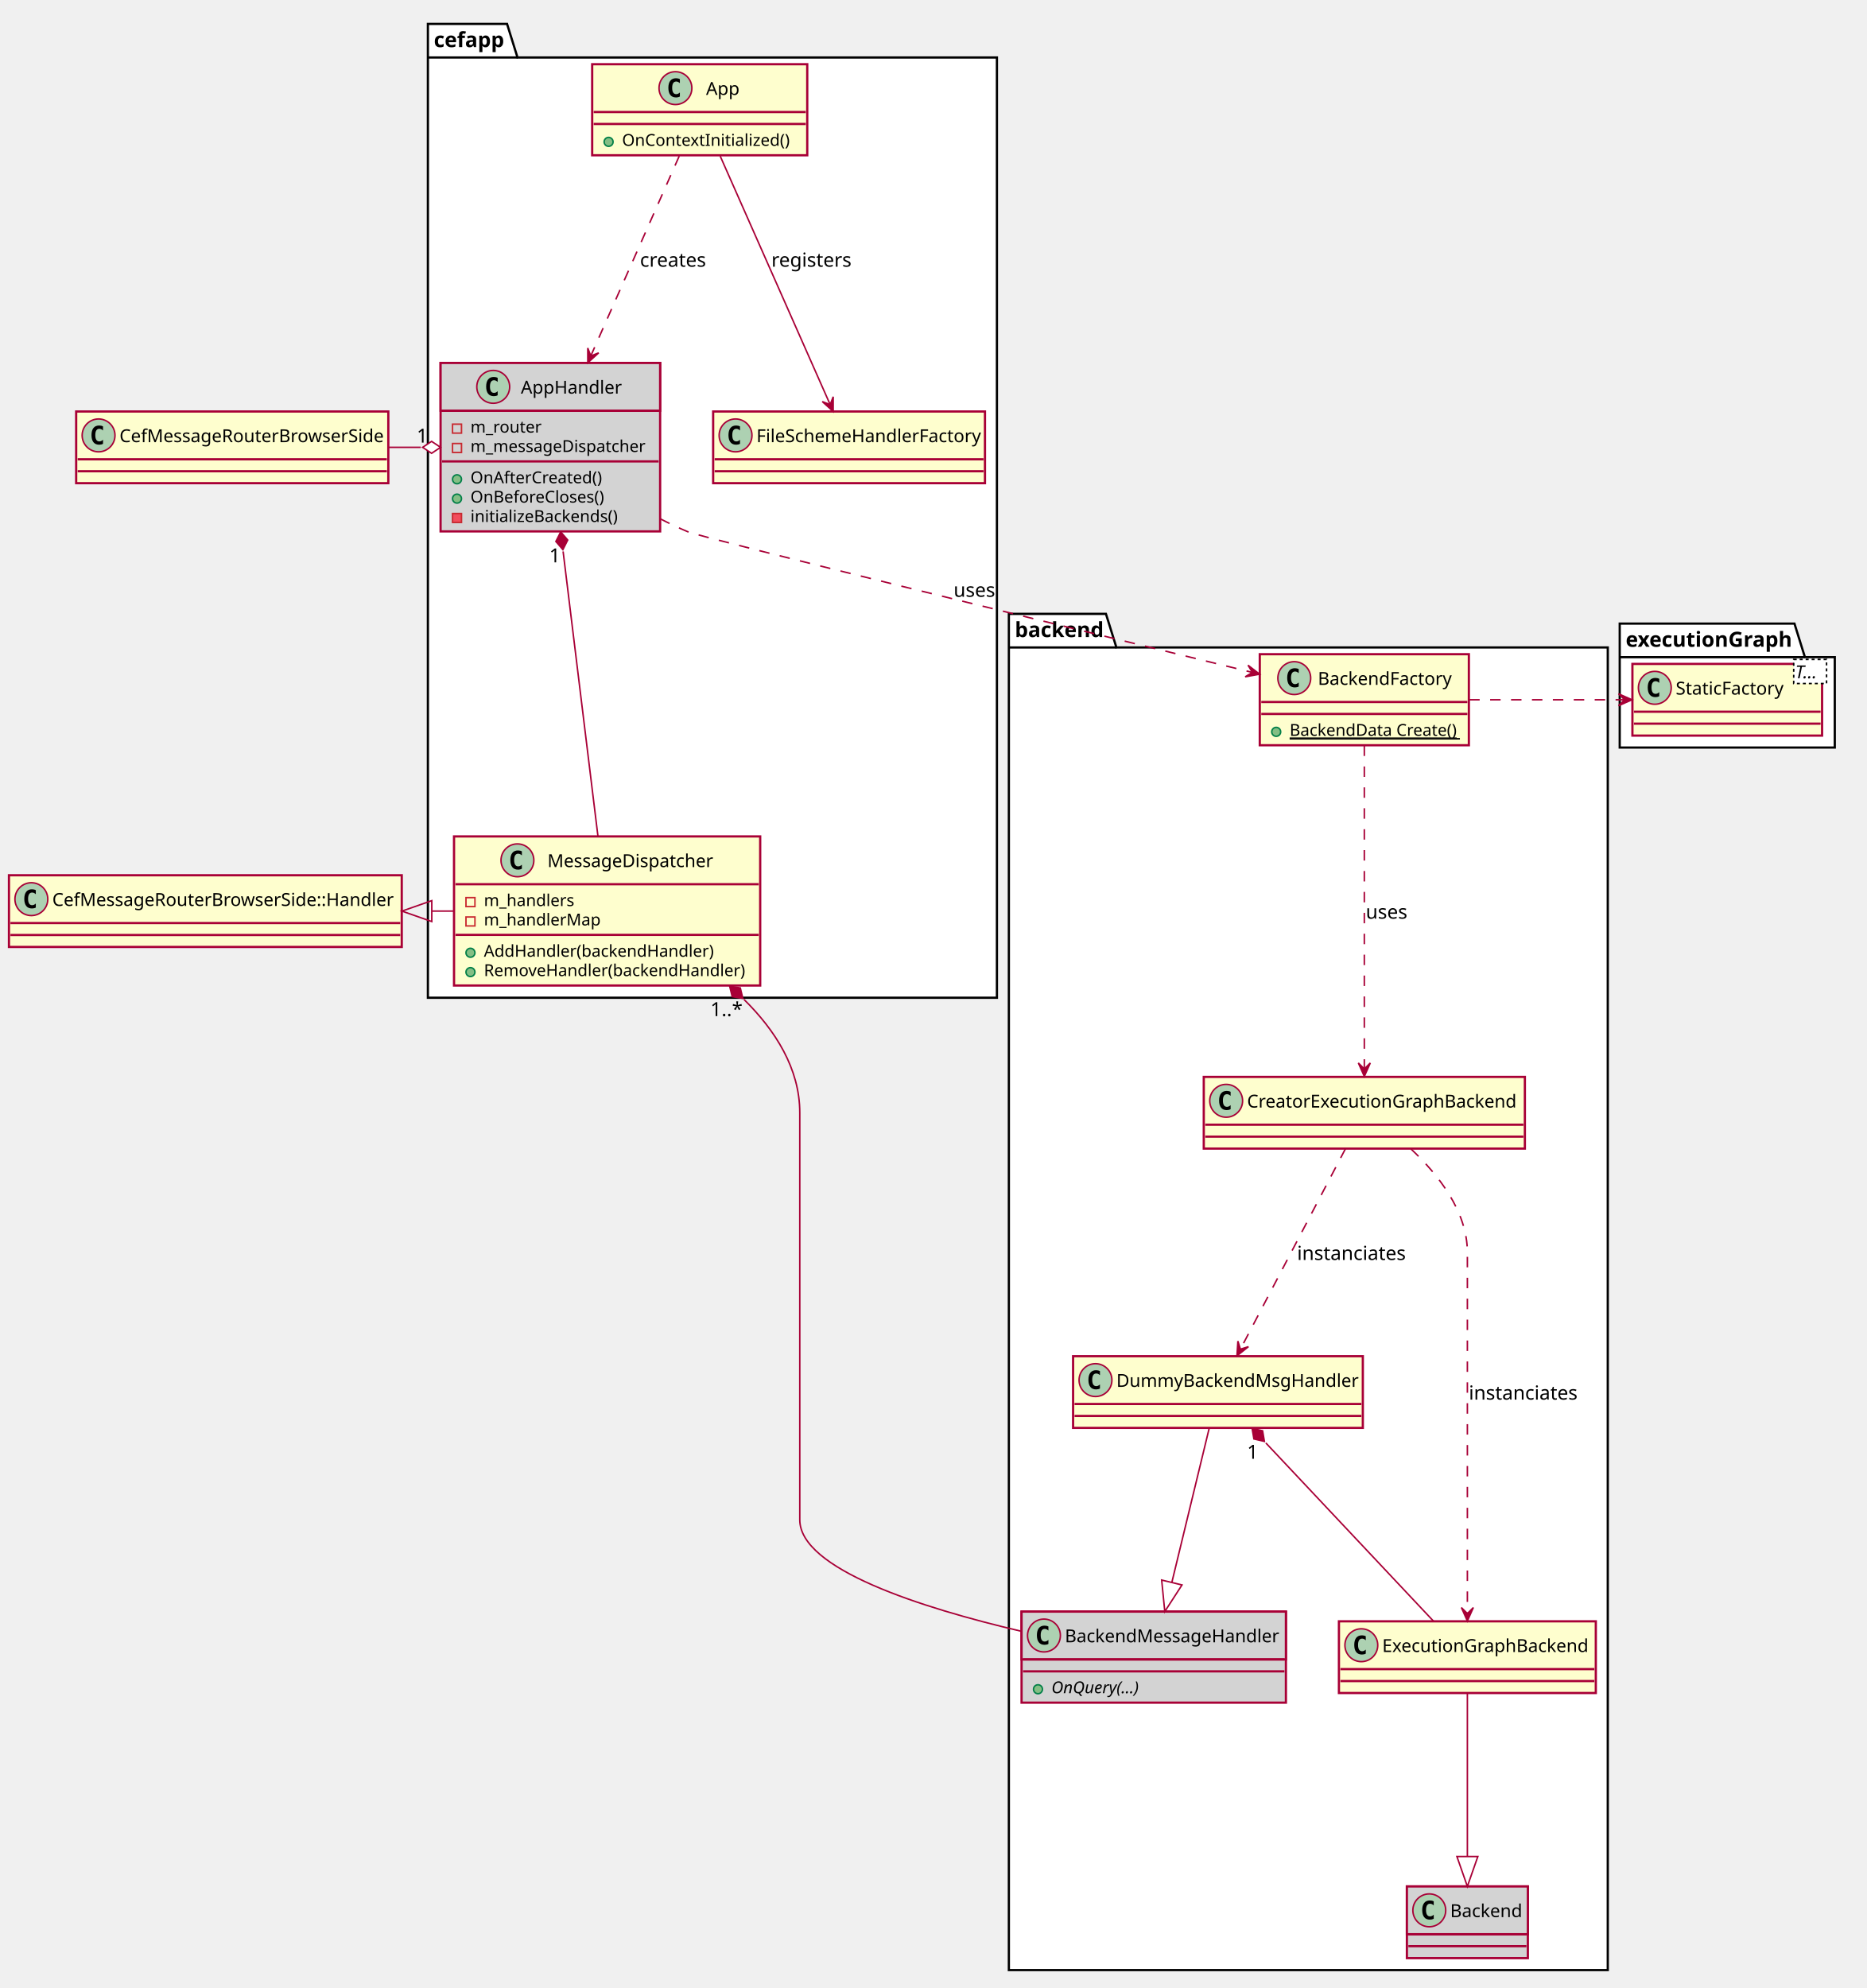
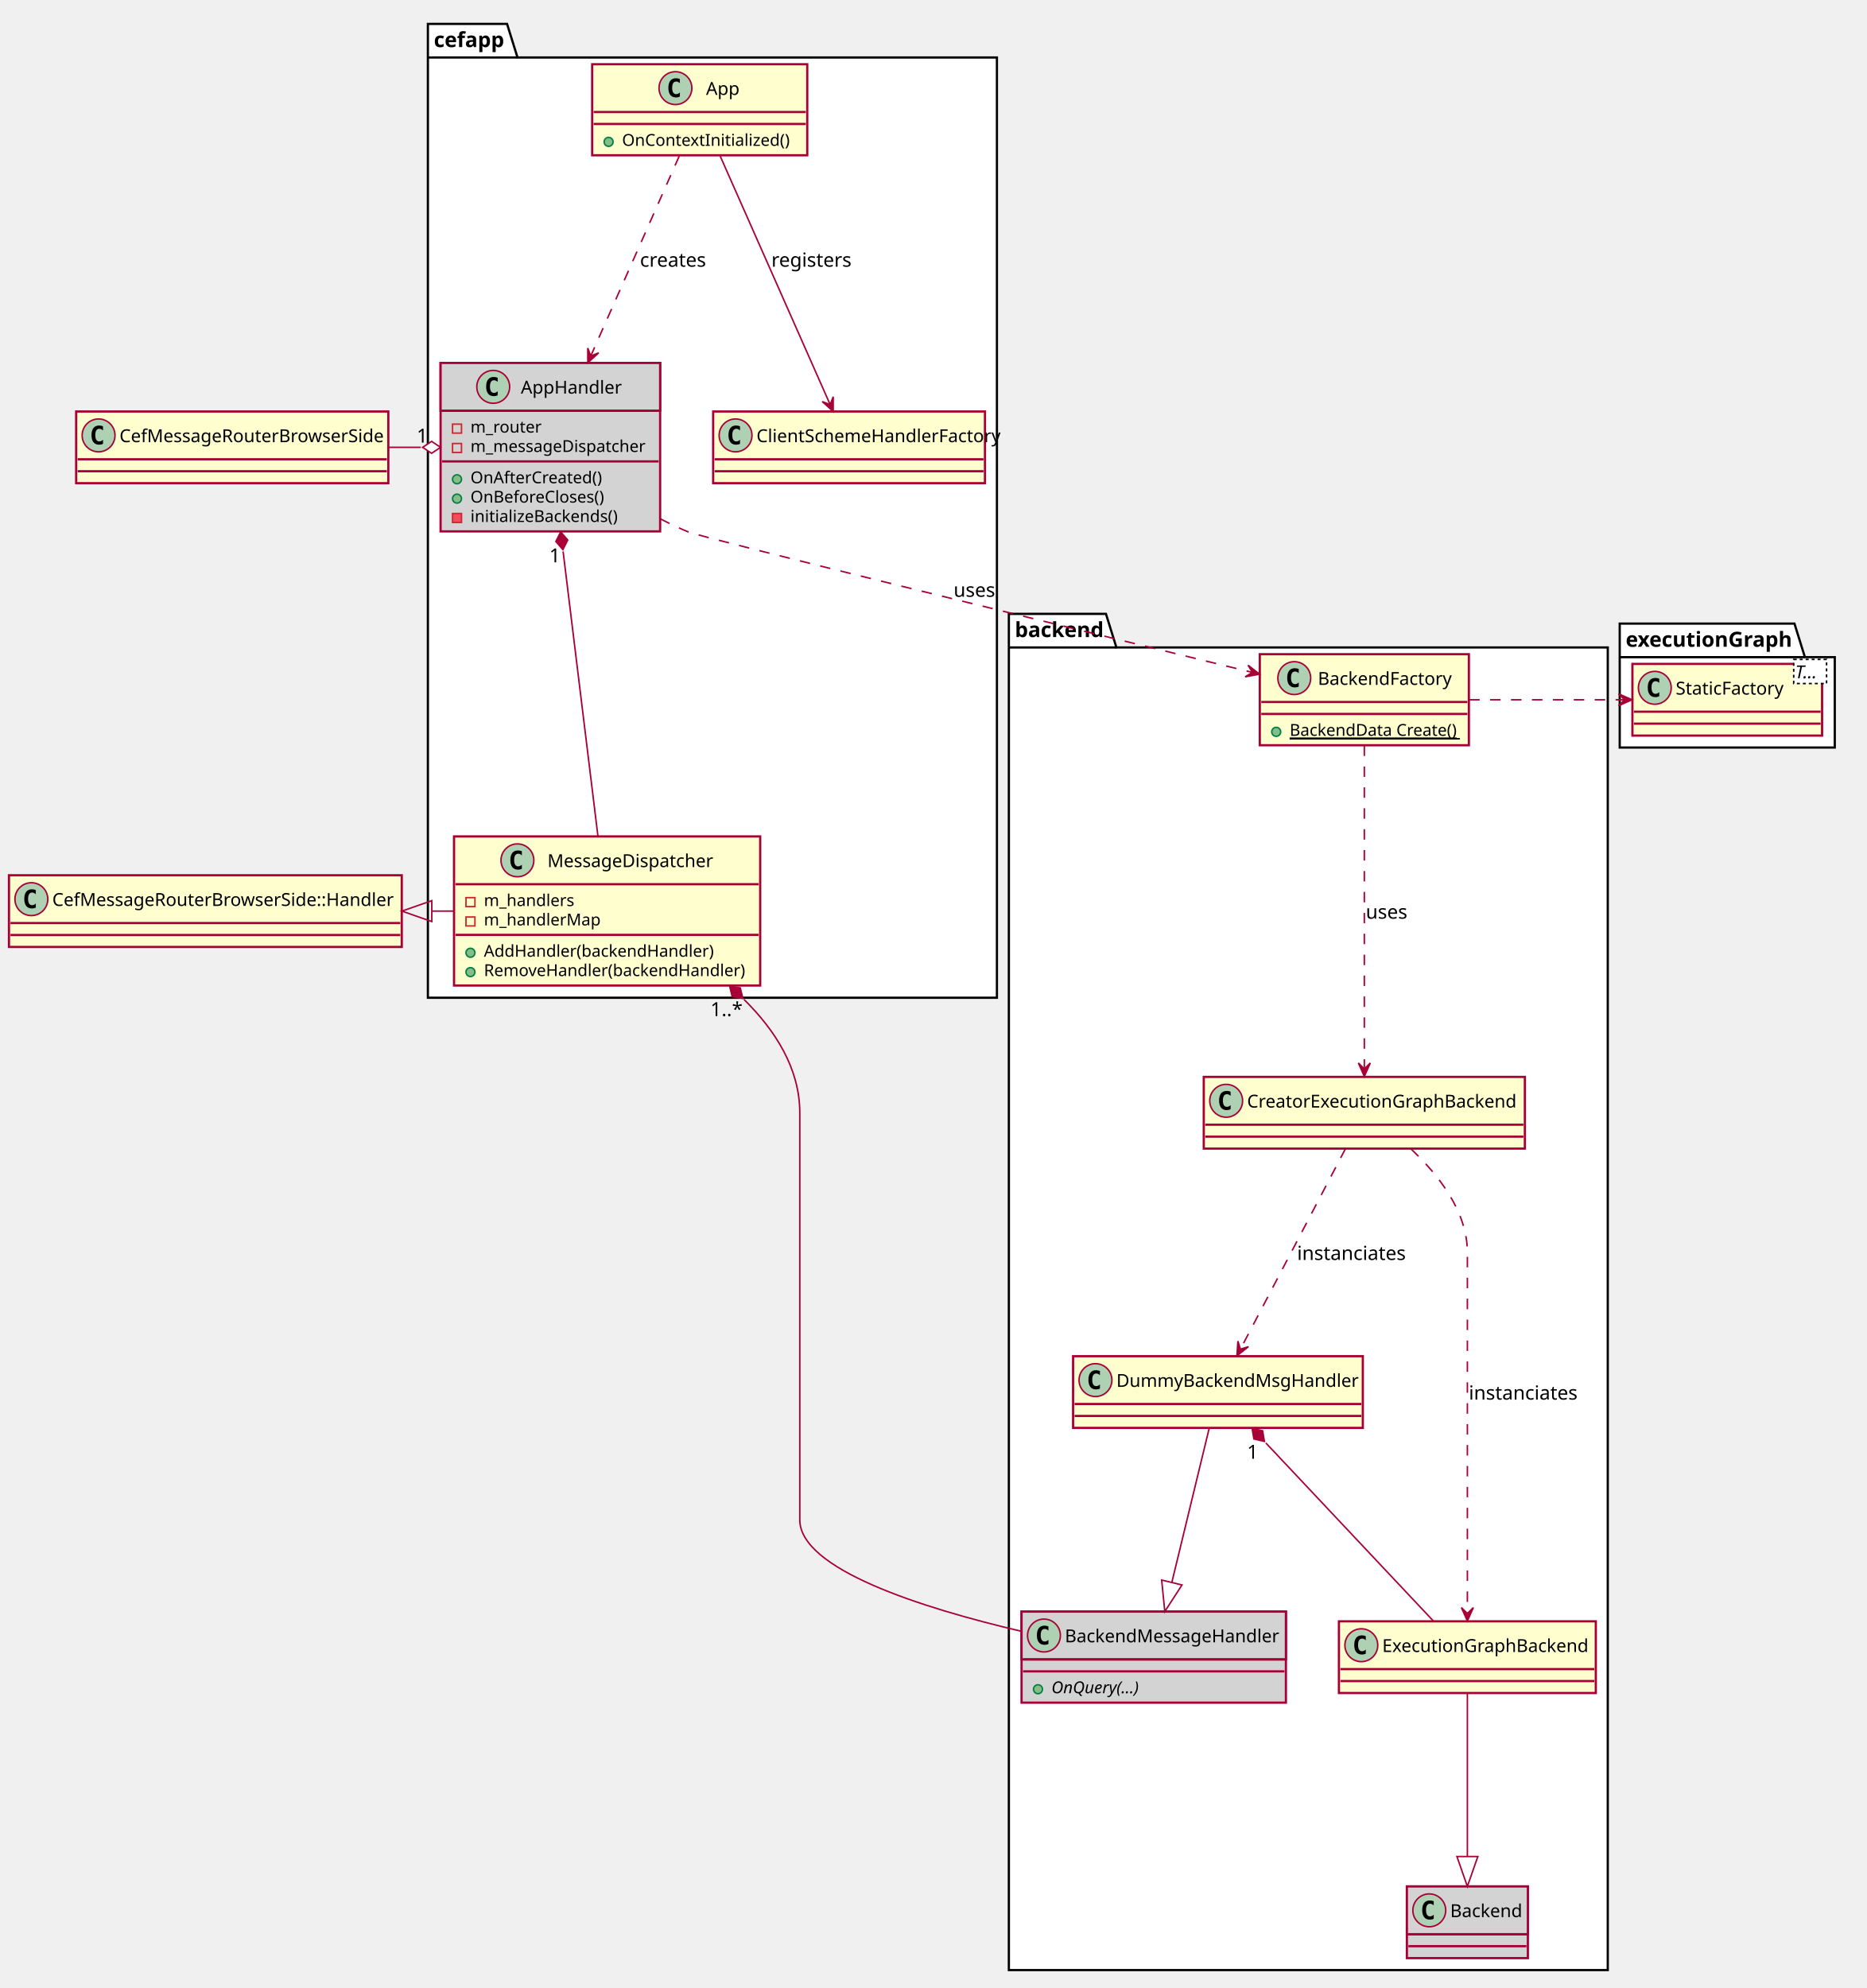
<svg xmlns="http://www.w3.org/2000/svg" contentScriptType="application/ecmascript" contentStyleType="text/css" height="1331px" preserveAspectRatio="none" style="width:1250px;height:1331px;" version="1.1" viewBox="0 0 1250 1331" width="1250px" zoomAndPan="magnify">
  <defs />
  <g>
    <polygon fill="#FFFFFF" points="286.5,16,339.5,16,346.5,38.488,667.5,38.488,667.5,668,286.5,668,286.5,16" style="stroke: #000000; stroke-width: 1.5;" />
    <line style="stroke: #000000; stroke-width: 1.5;" x1="286.5" x2="346.5" y1="38.488" y2="38.488" />
    <text fill="#000000" font-family="sans-serif" font-size="14" font-weight="bold" lengthAdjust="spacingAndGlyphs" textLength="47" x="290.5" y="31.535">cefapp</text>
    <polygon fill="#FFFFFF" points="675.5,411,740.5,411,747.5,433.488,1076.5,433.488,1076.5,1319,675.5,1319,675.5,411" style="stroke: #000000; stroke-width: 1.5;" />
    <line style="stroke: #000000; stroke-width: 1.5;" x1="675.5" x2="747.5" y1="433.488" y2="433.488" />
    <text fill="#000000" font-family="sans-serif" font-size="14" font-weight="bold" lengthAdjust="spacingAndGlyphs" textLength="59" x="679.5" y="426.535">backend</text>
    <polygon fill="#FFFFFF" points="1084.5,417.5,1201.5,417.5,1208.5,439.988,1228.5,439.988,1228.5,500.5,1084.5,500.5,1084.5,417.5" style="stroke: #000000; stroke-width: 1.5;" />
    <line style="stroke: #000000; stroke-width: 1.5;" x1="1084.5" x2="1208.5" y1="439.988" y2="439.988" />
    <text fill="#000000" font-family="sans-serif" font-size="14" font-weight="bold" lengthAdjust="spacingAndGlyphs" textLength="111" x="1088.5" y="433.035">executionGraph</text>
    <rect fill="#FEFECE" height="60.955" id="cefapp::App" style="stroke: #A80036; stroke-width: 1.5;" width="144" x="396.5" y="43" />
    <ellipse cx="452.25" cy="59" fill="#ADD1B2" rx="11" ry="11" style="stroke: #A80036; stroke-width: 1.0;" />
    <path d="M455.223,64.643 Q454.642,64.942 454.003,65.091 Q453.364,65.241 452.658,65.241 Q450.151,65.241 448.832,63.589 Q447.512,61.937 447.512,58.816 Q447.512,55.687 448.832,54.035 Q450.151,52.383 452.658,52.383 Q453.364,52.383 454.011,52.532 Q454.659,52.682 455.223,52.98 L455.223,55.703 Q454.592,55.122 453.999,54.852 Q453.405,54.583 452.774,54.583 Q451.43,54.583 450.745,55.649 Q450.06,56.716 450.06,58.816 Q450.06,60.908 450.745,61.974 Q451.43,63.041 452.774,63.041 Q453.405,63.041 453.999,62.771 Q454.592,62.502 455.223,61.92 Z " />
    <text fill="#000000" font-family="sans-serif" font-size="12" lengthAdjust="spacingAndGlyphs" textLength="24" x="472.75" y="63.535">App</text>
    <line style="stroke: #A80036; stroke-width: 1.5;" x1="397.5" x2="539.5" y1="75" y2="75" />
    <line style="stroke: #A80036; stroke-width: 1.5;" x1="397.5" x2="539.5" y1="83" y2="83" />
    <ellipse cx="407.5" cy="94.978" fill="#84BE84" rx="3" ry="3" style="stroke: #038048; stroke-width: 1.0;" />
    <text fill="#000000" font-family="sans-serif" font-size="11" lengthAdjust="spacingAndGlyphs" textLength="118" x="416.5" y="97.635">OnContextInitialized()</text>
    <rect fill="#D3D3D3" height="112.775" id="cefapp::AppHandler" style="stroke: #A80036; stroke-width: 1.5;" width="147" x="295" y="243" />
    <rect fill="#D3D3D3" height="32" style="stroke: #A80036; stroke-width: 1.5;" width="147" x="295" y="243" />
    <ellipse cx="330.25" cy="259" fill="#ADD1B2" rx="11" ry="11" style="stroke: #A80036; stroke-width: 1.0;" />
    <path d="M333.223,264.643 Q332.642,264.942 332.003,265.091 Q331.364,265.241 330.658,265.241 Q328.151,265.241 326.832,263.589 Q325.512,261.937 325.512,258.816 Q325.512,255.686 326.832,254.035 Q328.151,252.383 330.658,252.383 Q331.364,252.383 332.011,252.532 Q332.659,252.682 333.223,252.981 L333.223,255.703 Q332.592,255.122 331.999,254.852 Q331.405,254.583 330.774,254.583 Q329.43,254.583 328.745,255.649 Q328.06,256.716 328.06,258.816 Q328.06,260.908 328.745,261.974 Q329.43,263.041 330.774,263.041 Q331.405,263.041 331.999,262.771 Q332.592,262.502 333.223,261.92 Z " />
    <text fill="#000000" font-family="sans-serif" font-size="12" lengthAdjust="spacingAndGlyphs" textLength="70" x="348.75" y="263.535">AppHandler</text>
    <line style="stroke: #A80036; stroke-width: 1.5;" x1="296" x2="441" y1="275" y2="275" />
    <rect fill="none" height="6" style="stroke: #C82930; stroke-width: 1.0;" width="6" x="303" y="283.978" />
    <text fill="#000000" font-family="sans-serif" font-size="11" lengthAdjust="spacingAndGlyphs" textLength="50" x="315" y="289.635">m_router</text>
    <rect fill="none" height="6" style="stroke: #C82930; stroke-width: 1.0;" width="6" x="303" y="296.933" />
    <text fill="#000000" font-family="sans-serif" font-size="11" lengthAdjust="spacingAndGlyphs" textLength="121" x="315" y="302.59">m_messageDispatcher</text>
    <line style="stroke: #A80036; stroke-width: 1.5;" x1="296" x2="441" y1="308.91" y2="308.91" />
    <ellipse cx="306" cy="320.888" fill="#84BE84" rx="3" ry="3" style="stroke: #038048; stroke-width: 1.0;" />
    <text fill="#000000" font-family="sans-serif" font-size="11" lengthAdjust="spacingAndGlyphs" textLength="93" x="315" y="323.545">OnAfterCreated()</text>
    <ellipse cx="306" cy="333.843" fill="#84BE84" rx="3" ry="3" style="stroke: #038048; stroke-width: 1.0;" />
    <text fill="#000000" font-family="sans-serif" font-size="11" lengthAdjust="spacingAndGlyphs" textLength="94" x="315" y="336.5">OnBeforeCloses()</text>
    <rect fill="#F24D5C" height="6" style="stroke: #C82930; stroke-width: 1.0;" width="6" x="303" y="343.798" />
    <text fill="#000000" font-family="sans-serif" font-size="11" lengthAdjust="spacingAndGlyphs" textLength="102" x="315" y="349.455">initializeBackends()</text>
    <rect fill="#FEFECE" height="99.82" id="cefapp::MessageDispatcher" style="stroke: #A80036; stroke-width: 1.5;" width="205" x="304" y="560" />
    <ellipse cx="346.45" cy="576" fill="#ADD1B2" rx="11" ry="11" style="stroke: #A80036; stroke-width: 1.0;" />
    <path d="M349.423,581.643 Q348.842,581.942 348.203,582.091 Q347.564,582.241 346.858,582.241 Q344.351,582.241 343.031,580.589 Q341.712,578.937 341.712,575.816 Q341.712,572.687 343.031,571.035 Q344.351,569.383 346.858,569.383 Q347.564,569.383 348.211,569.532 Q348.859,569.682 349.423,569.981 L349.423,572.703 Q348.792,572.122 348.199,571.852 Q347.605,571.582 346.974,571.582 Q345.63,571.582 344.945,572.649 Q344.26,573.716 344.26,575.816 Q344.26,577.908 344.945,578.974 Q345.63,580.041 346.974,580.041 Q347.605,580.041 348.199,579.771 Q348.792,579.501 349.423,578.92 Z " />
    <text fill="#000000" font-family="sans-serif" font-size="12" lengthAdjust="spacingAndGlyphs" textLength="112" x="366.55" y="580.535">MessageDispatcher</text>
    <line style="stroke: #A80036; stroke-width: 1.5;" x1="305" x2="508" y1="592" y2="592" />
    <rect fill="none" height="6" style="stroke: #C82930; stroke-width: 1.0;" width="6" x="312" y="600.977" />
    <text fill="#000000" font-family="sans-serif" font-size="11" lengthAdjust="spacingAndGlyphs" textLength="63" x="324" y="606.635">m_handlers</text>
    <rect fill="none" height="6" style="stroke: #C82930; stroke-width: 1.0;" width="6" x="312" y="613.933" />
    <text fill="#000000" font-family="sans-serif" font-size="11" lengthAdjust="spacingAndGlyphs" textLength="79" x="324" y="619.59">m_handlerMap</text>
    <line style="stroke: #A80036; stroke-width: 1.5;" x1="305" x2="508" y1="625.91" y2="625.91" />
    <ellipse cx="315" cy="637.888" fill="#84BE84" rx="3" ry="3" style="stroke: #038048; stroke-width: 1.0;" />
    <text fill="#000000" font-family="sans-serif" font-size="11" lengthAdjust="spacingAndGlyphs" textLength="159" x="324" y="640.545">AddHandler(backendHandler)</text>
    <ellipse cx="315" cy="650.843" fill="#84BE84" rx="3" ry="3" style="stroke: #038048; stroke-width: 1.0;" />
    <text fill="#000000" font-family="sans-serif" font-size="11" lengthAdjust="spacingAndGlyphs" textLength="179" x="324" y="653.5">RemoveHandler(backendHandler)</text>
-     <rect fill="#FEFECE" height="48" id="cefapp::FileSchemeHandlerFactory" style="stroke: #A80036; stroke-width: 1.5;" width="182" x="477.5" y="275.5" />
+     <rect fill="#FEFECE" height="48" id="cefapp::ClientSchemeHandlerFactory" style="stroke: #A80036; stroke-width: 1.5;" width="182" x="477.5" y="275.5" />
    <ellipse cx="492.5" cy="291.5" fill="#ADD1B2" rx="11" ry="11" style="stroke: #A80036; stroke-width: 1.0;" />
    <path d="M495.473,297.143 Q494.892,297.442 494.253,297.591 Q493.614,297.741 492.908,297.741 Q490.401,297.741 489.082,296.089 Q487.762,294.437 487.762,291.316 Q487.762,288.187 489.082,286.535 Q490.401,284.883 492.908,284.883 Q493.614,284.883 494.261,285.032 Q494.909,285.182 495.473,285.481 L495.473,288.203 Q494.842,287.622 494.249,287.352 Q493.655,287.082 493.024,287.082 Q491.68,287.082 490.995,288.149 Q490.31,289.216 490.31,291.316 Q490.31,293.408 490.995,294.474 Q491.68,295.541 493.024,295.541 Q493.655,295.541 494.249,295.271 Q494.842,295.002 495.473,294.42 Z " />
-     <text fill="#000000" font-family="sans-serif" font-size="12" lengthAdjust="spacingAndGlyphs" textLength="150" x="506.5" y="296.035">FileSchemeHandlerFactory</text>
+     <text fill="#000000" font-family="sans-serif" font-size="12" lengthAdjust="spacingAndGlyphs" textLength="150" x="506.5" y="296.035">ClientSchemeHandlerFactory</text>
    <line style="stroke: #A80036; stroke-width: 1.5;" x1="478.5" x2="658.5" y1="307.5" y2="307.5" />
    <line style="stroke: #A80036; stroke-width: 1.5;" x1="478.5" x2="658.5" y1="315.5" y2="315.5" />
    <rect fill="#D3D3D3" height="60.955" id="backend::BackendMessageHandler" style="stroke: #A80036; stroke-width: 1.5;" width="177" x="684" y="1079" />
    <rect fill="#D3D3D3" height="32" style="stroke: #A80036; stroke-width: 1.5;" width="177" x="684" y="1079" />
    <ellipse cx="699" cy="1095" fill="#ADD1B2" rx="11" ry="11" style="stroke: #A80036; stroke-width: 1.0;" />
    <path d="M701.973,1100.643 Q701.392,1100.942 700.753,1101.091 Q700.114,1101.241 699.408,1101.241 Q696.901,1101.241 695.582,1099.589 Q694.262,1097.937 694.262,1094.816 Q694.262,1091.687 695.582,1090.035 Q696.901,1088.383 699.408,1088.383 Q700.114,1088.383 700.761,1088.532 Q701.409,1088.682 701.973,1088.98 L701.973,1091.703 Q701.342,1091.122 700.749,1090.852 Q700.155,1090.582 699.524,1090.582 Q698.18,1090.582 697.495,1091.649 Q696.81,1092.716 696.81,1094.816 Q696.81,1096.908 697.495,1097.974 Q698.18,1099.041 699.524,1099.041 Q700.155,1099.041 700.749,1098.771 Q701.342,1098.502 701.973,1097.92 Z " />
    <text fill="#000000" font-family="sans-serif" font-size="12" lengthAdjust="spacingAndGlyphs" textLength="145" x="713" y="1099.535">BackendMessageHandler</text>
    <line style="stroke: #A80036; stroke-width: 1.5;" x1="685" x2="860" y1="1111" y2="1111" />
    <line style="stroke: #A80036; stroke-width: 1.5;" x1="685" x2="860" y1="1119" y2="1119" />
    <ellipse cx="695" cy="1130.977" fill="#84BE84" rx="3" ry="3" style="stroke: #038048; stroke-width: 1.0;" />
    <text fill="#000000" font-family="sans-serif" font-size="11" font-style="italic" lengthAdjust="spacingAndGlyphs" textLength="66" x="704" y="1133.635">OnQuery(...)</text>
    <rect fill="#D3D3D3" height="48" id="backend::Backend" style="stroke: #A80036; stroke-width: 1.5;" width="81" x="942" y="1263" />
    <rect fill="#D3D3D3" height="32" style="stroke: #A80036; stroke-width: 1.5;" width="81" x="942" y="1263" />
    <ellipse cx="957" cy="1279" fill="#ADD1B2" rx="11" ry="11" style="stroke: #A80036; stroke-width: 1.0;" />
    <path d="M959.973,1284.643 Q959.392,1284.942 958.753,1285.091 Q958.114,1285.241 957.408,1285.241 Q954.901,1285.241 953.582,1283.589 Q952.262,1281.937 952.262,1278.816 Q952.262,1275.687 953.582,1274.035 Q954.901,1272.383 957.408,1272.383 Q958.114,1272.383 958.761,1272.532 Q959.409,1272.682 959.973,1272.98 L959.973,1275.703 Q959.342,1275.122 958.749,1274.852 Q958.155,1274.582 957.524,1274.582 Q956.18,1274.582 955.495,1275.649 Q954.81,1276.716 954.81,1278.816 Q954.81,1280.908 955.495,1281.974 Q956.18,1283.041 957.524,1283.041 Q958.155,1283.041 958.749,1282.771 Q959.342,1282.502 959.973,1281.92 Z " />
    <text fill="#000000" font-family="sans-serif" font-size="12" lengthAdjust="spacingAndGlyphs" textLength="49" x="971" y="1283.535">Backend</text>
    <line style="stroke: #A80036; stroke-width: 1.5;" x1="943" x2="1022" y1="1295" y2="1295" />
    <line style="stroke: #A80036; stroke-width: 1.5;" x1="943" x2="1022" y1="1303" y2="1303" />
    <rect fill="#FEFECE" height="60.955" id="backend::BackendFactory" style="stroke: #A80036; stroke-width: 1.5;" width="140" x="843.5" y="438" />
    <ellipse cx="866.6" cy="454" fill="#ADD1B2" rx="11" ry="11" style="stroke: #A80036; stroke-width: 1.0;" />
    <path d="M869.573,459.643 Q868.992,459.942 868.353,460.091 Q867.714,460.241 867.008,460.241 Q864.501,460.241 863.182,458.589 Q861.862,456.937 861.862,453.816 Q861.862,450.687 863.182,449.035 Q864.501,447.383 867.008,447.383 Q867.714,447.383 868.361,447.532 Q869.009,447.682 869.573,447.981 L869.573,450.703 Q868.942,450.122 868.349,449.852 Q867.755,449.582 867.124,449.582 Q865.78,449.582 865.095,450.649 Q864.41,451.716 864.41,453.816 Q864.41,455.908 865.095,456.974 Q865.78,458.041 867.124,458.041 Q867.755,458.041 868.349,457.771 Q868.942,457.502 869.573,456.92 Z " />
    <text fill="#000000" font-family="sans-serif" font-size="12" lengthAdjust="spacingAndGlyphs" textLength="90" x="882.4" y="458.535">BackendFactory</text>
    <line style="stroke: #A80036; stroke-width: 1.5;" x1="844.5" x2="982.5" y1="470" y2="470" />
    <line style="stroke: #A80036; stroke-width: 1.5;" x1="844.5" x2="982.5" y1="478" y2="478" />
    <ellipse cx="854.5" cy="489.978" fill="#84BE84" rx="3" ry="3" style="stroke: #038048; stroke-width: 1.0;" />
    <text fill="#000000" font-family="sans-serif" font-size="11" lengthAdjust="spacingAndGlyphs" text-decoration="underline" textLength="114" x="863.5" y="492.635">BackendData Create()</text>
    <line style="stroke: #000000; stroke-width: 1.0;" x1="863.5" x2="977.5" y1="494.635" y2="494.635" />
    <rect fill="#FEFECE" height="48" id="backend::CreatorExecutionGraphBackend" style="stroke: #A80036; stroke-width: 1.5;" width="215" x="806" y="721" />
    <ellipse cx="821" cy="737" fill="#ADD1B2" rx="11" ry="11" style="stroke: #A80036; stroke-width: 1.0;" />
    <path d="M823.973,742.643 Q823.392,742.942 822.753,743.091 Q822.114,743.241 821.408,743.241 Q818.901,743.241 817.582,741.589 Q816.262,739.937 816.262,736.816 Q816.262,733.687 817.582,732.035 Q818.901,730.383 821.408,730.383 Q822.114,730.383 822.761,730.532 Q823.409,730.682 823.973,730.981 L823.973,733.703 Q823.342,733.122 822.749,732.852 Q822.155,732.582 821.524,732.582 Q820.18,732.582 819.495,733.649 Q818.81,734.716 818.81,736.816 Q818.81,738.908 819.495,739.974 Q820.18,741.041 821.524,741.041 Q822.155,741.041 822.749,740.771 Q823.342,740.501 823.973,739.92 Z " />
    <text fill="#000000" font-family="sans-serif" font-size="12" lengthAdjust="spacingAndGlyphs" textLength="183" x="835" y="741.535">CreatorExecutionGraphBackend</text>
    <line style="stroke: #A80036; stroke-width: 1.5;" x1="807" x2="1020" y1="753" y2="753" />
    <line style="stroke: #A80036; stroke-width: 1.5;" x1="807" x2="1020" y1="761" y2="761" />
    <rect fill="#FEFECE" height="48" id="backend::DummyBackendMsgHandler" style="stroke: #A80036; stroke-width: 1.5;" width="194" x="718.5" y="908" />
    <ellipse cx="733.5" cy="924" fill="#ADD1B2" rx="11" ry="11" style="stroke: #A80036; stroke-width: 1.0;" />
    <path d="M736.473,929.643 Q735.892,929.942 735.253,930.091 Q734.614,930.241 733.908,930.241 Q731.401,930.241 730.082,928.589 Q728.762,926.937 728.762,923.816 Q728.762,920.687 730.082,919.035 Q731.401,917.383 733.908,917.383 Q734.614,917.383 735.261,917.532 Q735.909,917.682 736.473,917.981 L736.473,920.703 Q735.842,920.122 735.249,919.852 Q734.655,919.582 734.024,919.582 Q732.68,919.582 731.995,920.649 Q731.31,921.716 731.31,923.816 Q731.31,925.908 731.995,926.974 Q732.68,928.041 734.024,928.041 Q734.655,928.041 735.249,927.771 Q735.842,927.501 736.473,926.92 Z " />
    <text fill="#000000" font-family="sans-serif" font-size="12" lengthAdjust="spacingAndGlyphs" textLength="162" x="747.5" y="928.535">DummyBackendMsgHandler</text>
    <line style="stroke: #A80036; stroke-width: 1.5;" x1="719.5" x2="911.5" y1="940" y2="940" />
    <line style="stroke: #A80036; stroke-width: 1.5;" x1="719.5" x2="911.5" y1="948" y2="948" />
    <rect fill="#FEFECE" height="48" id="backend::ExecutionGraphBackend" style="stroke: #A80036; stroke-width: 1.5;" width="172" x="896.5" y="1085.5" />
    <ellipse cx="911.5" cy="1101.5" fill="#ADD1B2" rx="11" ry="11" style="stroke: #A80036; stroke-width: 1.0;" />
    <path d="M914.473,1107.143 Q913.892,1107.442 913.253,1107.591 Q912.614,1107.741 911.908,1107.741 Q909.401,1107.741 908.082,1106.089 Q906.762,1104.437 906.762,1101.316 Q906.762,1098.187 908.082,1096.535 Q909.401,1094.883 911.908,1094.883 Q912.614,1094.883 913.261,1095.032 Q913.909,1095.182 914.473,1095.48 L914.473,1098.203 Q913.842,1097.622 913.249,1097.352 Q912.655,1097.082 912.024,1097.082 Q910.68,1097.082 909.995,1098.149 Q909.31,1099.216 909.31,1101.316 Q909.31,1103.408 909.995,1104.474 Q910.68,1105.541 912.024,1105.541 Q912.655,1105.541 913.249,1105.271 Q913.842,1105.002 914.473,1104.42 Z " />
    <text fill="#000000" font-family="sans-serif" font-size="12" lengthAdjust="spacingAndGlyphs" textLength="140" x="925.5" y="1106.035">ExecutionGraphBackend</text>
    <line style="stroke: #A80036; stroke-width: 1.5;" x1="897.5" x2="1067.5" y1="1117.5" y2="1117.5" />
    <line style="stroke: #A80036; stroke-width: 1.5;" x1="897.5" x2="1067.5" y1="1125.5" y2="1125.5" />
    <rect fill="#FEFECE" height="48" id="executionGraph::StaticFactory" style="stroke: #A80036; stroke-width: 1.5;" width="127" x="1093" y="444.5" />
    <ellipse cx="1108" cy="460.5" fill="#ADD1B2" rx="11" ry="11" style="stroke: #A80036; stroke-width: 1.0;" />
    <path d="M1110.973,466.143 Q1110.392,466.442 1109.753,466.591 Q1109.114,466.741 1108.408,466.741 Q1105.901,466.741 1104.582,465.089 Q1103.262,463.437 1103.262,460.316 Q1103.262,457.187 1104.582,455.535 Q1105.901,453.883 1108.408,453.883 Q1109.114,453.883 1109.761,454.032 Q1110.409,454.182 1110.973,454.481 L1110.973,457.203 Q1110.342,456.622 1109.749,456.352 Q1109.155,456.082 1108.524,456.082 Q1107.18,456.082 1106.495,457.149 Q1105.81,458.216 1105.81,460.316 Q1105.81,462.408 1106.495,463.474 Q1107.18,464.541 1108.524,464.541 Q1109.155,464.541 1109.749,464.271 Q1110.342,464.002 1110.973,463.42 Z " />
    <text fill="#000000" font-family="sans-serif" font-size="12" lengthAdjust="spacingAndGlyphs" textLength="71" x="1122" y="465.035">StaticFactory</text>
    <rect fill="#FFFFFF" height="16.133" style="stroke: #000000; stroke-width: 1.0; stroke-dasharray: 2.0,2.0;" width="22" x="1201" y="441.5" />
    <text fill="#000000" font-family="sans-serif" font-size="12" font-style="italic" lengthAdjust="spacingAndGlyphs" textLength="20" x="1202" y="454.102">T...</text>
    <line style="stroke: #A80036; stroke-width: 1.5;" x1="1094" x2="1219" y1="476.5" y2="476.5" />
    <line style="stroke: #A80036; stroke-width: 1.5;" x1="1094" x2="1219" y1="484.5" y2="484.5" />
    <rect fill="#FEFECE" height="48" id="CefMessageRouterBrowserSide" style="stroke: #A80036; stroke-width: 1.5;" width="209" x="51" y="275.5" />
    <ellipse cx="66" cy="291.5" fill="#ADD1B2" rx="11" ry="11" style="stroke: #A80036; stroke-width: 1.0;" />
    <path d="M68.973,297.143 Q68.392,297.442 67.753,297.591 Q67.114,297.741 66.408,297.741 Q63.901,297.741 62.581,296.089 Q61.262,294.437 61.262,291.316 Q61.262,288.187 62.581,286.535 Q63.901,284.883 66.408,284.883 Q67.114,284.883 67.761,285.032 Q68.409,285.182 68.973,285.481 L68.973,288.203 Q68.342,287.622 67.749,287.352 Q67.155,287.082 66.524,287.082 Q65.18,287.082 64.495,288.149 Q63.81,289.216 63.81,291.316 Q63.81,293.408 64.495,294.474 Q65.18,295.541 66.524,295.541 Q67.155,295.541 67.749,295.271 Q68.342,295.002 68.973,294.42 Z " />
    <text fill="#000000" font-family="sans-serif" font-size="12" lengthAdjust="spacingAndGlyphs" textLength="177" x="80" y="296.035">CefMessageRouterBrowserSide</text>
    <line style="stroke: #A80036; stroke-width: 1.5;" x1="52" x2="259" y1="307.5" y2="307.5" />
    <line style="stroke: #A80036; stroke-width: 1.5;" x1="52" x2="259" y1="315.5" y2="315.5" />
    <rect fill="#FEFECE" height="48" id="Handler" style="stroke: #A80036; stroke-width: 1.5;" width="263" x="6" y="586" />
    <ellipse cx="21" cy="602" fill="#ADD1B2" rx="11" ry="11" style="stroke: #A80036; stroke-width: 1.0;" />
    <path d="M23.973,607.643 Q23.392,607.942 22.753,608.091 Q22.114,608.241 21.408,608.241 Q18.901,608.241 17.581,606.589 Q16.262,604.937 16.262,601.816 Q16.262,598.687 17.581,597.035 Q18.901,595.383 21.408,595.383 Q22.114,595.383 22.761,595.532 Q23.409,595.682 23.973,595.981 L23.973,598.703 Q23.342,598.122 22.749,597.852 Q22.155,597.582 21.524,597.582 Q20.18,597.582 19.495,598.649 Q18.81,599.716 18.81,601.816 Q18.81,603.908 19.495,604.974 Q20.18,606.041 21.524,606.041 Q22.155,606.041 22.749,605.771 Q23.342,605.501 23.973,604.92 Z " />
    <text fill="#000000" font-family="sans-serif" font-size="12" lengthAdjust="spacingAndGlyphs" textLength="231" x="35" y="606.535">CefMessageRouterBrowserSide::Handler</text>
    <line style="stroke: #A80036; stroke-width: 1.5;" x1="7" x2="268" y1="618" y2="618" />
    <line style="stroke: #A80036; stroke-width: 1.5;" x1="7" x2="268" y1="626" y2="626" />
    <path d="M454.805,104.451 C439.632,138.743 414.78,194.907 395.632,238.183 " fill="none" id="cefapp::App-cefapp::AppHandler" style="stroke: #A80036; stroke-width: 1.0; stroke-dasharray: 7.0,7.0;" />
    <polygon fill="#A80036" points="393.562,242.86,400.861,236.249,395.585,238.288,393.546,233.012,393.562,242.86" style="stroke: #A80036; stroke-width: 1.0;" />
    <text fill="#000000" font-family="sans-serif" font-size="13" lengthAdjust="spacingAndGlyphs" textLength="45" x="428.5" y="178.568">creates</text>
-     <path d="M482.195,104.451 C501.613,148.335 536.88,228.04 555.761,270.711 " fill="none" id="cefapp::App-cefapp::FileSchemeHandlerFactory" style="stroke: #A80036; stroke-width: 1.0;" />
+     <path d="M482.195,104.451 C501.613,148.335 536.88,228.04 555.761,270.711 " fill="none" id="cefapp::App-cefapp::ClientSchemeHandlerFactory" style="stroke: #A80036; stroke-width: 1.0;" />
    <polygon fill="#A80036" points="557.87,275.475,557.886,265.627,555.846,270.903,550.57,268.864,557.87,275.475" style="stroke: #A80036; stroke-width: 1.0;" />
    <text fill="#000000" font-family="sans-serif" font-size="13" lengthAdjust="spacingAndGlyphs" textLength="55" x="516.5" y="178.568">registers</text>
    <path d="M260.336,299.5 C267.464,299.5 274.591,299.5 281.719,299.5 " fill="none" id="CefMessageRouterBrowserSide-cefapp::AppHandler" style="stroke: #A80036; stroke-width: 1.0;" />
    <polygon fill="#FFFFFF" points="294.982,299.5,288.982,295.5,282.982,299.5,288.982,303.5,294.982,299.5" style="stroke: #A80036; stroke-width: 1.0;" />
    <text fill="#000000" font-family="sans-serif" font-size="13" lengthAdjust="spacingAndGlyphs" textLength="8" x="278.988" y="296.322">1</text>
    <path d="M377.029,369.188 C384.122,427.151 394.048,508.251 400.375,559.955 " fill="none" id="cefapp::AppHandler-cefapp::MessageDispatcher" style="stroke: #A80036; stroke-width: 1.0;" />
    <polygon fill="#A80036" points="375.426,356.089,372.184,362.531,376.883,368,380.125,361.559,375.426,356.089" style="stroke: #A80036; stroke-width: 1.0;" />
    <text fill="#000000" font-family="sans-serif" font-size="13" lengthAdjust="spacingAndGlyphs" textLength="8" x="367.782" y="376.501">1</text>
    <path d="M289.278,610 C294.183,610 299.089,610 303.994,610 " fill="none" id="Handler-cefapp::MessageDispatcher" style="stroke: #A80036; stroke-width: 1.0;" />
    <polygon fill="none" points="289.11,617,269.11,610,289.11,603,289.11,617" style="stroke: #A80036; stroke-width: 1.0;" />
    <path d="M498.168,669.168 C519.189,689.898 535.5,715.491 535.5,745 C535.5,745 535.5,745 535.5,1017.5 C535.5,1050.548 616.596,1076.413 683.913,1092.19 " fill="none" id="cefapp::MessageDispatcher-backend::BackendMessageHandler" style="stroke: #A80036; stroke-width: 1.0;" />
    <polygon fill="#A80036" points="488.563,660.287,490.253,667.298,497.374,668.434,495.684,661.424,488.563,660.287" style="stroke: #A80036; stroke-width: 1.0;" />
    <text fill="#000000" font-family="sans-serif" font-size="13" lengthAdjust="spacingAndGlyphs" textLength="22" x="475.668" y="680.291">1..*</text>
    <path d="M442.026,347.315 C448.16,350.481 454.364,353.427 460.5,356 C469.322,359.7 711.729,419.182 838.231,450.119 " fill="none" id="cefapp::AppHandler-backend::BackendFactory" style="stroke: #A80036; stroke-width: 1.0; stroke-dasharray: 7.0,7.0;" />
    <polygon fill="#A80036" points="843.424,451.388,835.632,445.365,838.567,450.201,833.731,453.136,843.424,451.388" style="stroke: #A80036; stroke-width: 1.0;" />
    <text fill="#000000" font-family="sans-serif" font-size="13" lengthAdjust="spacingAndGlyphs" textLength="29" x="638.5" y="399.568">uses</text>
    <path d="M982.5,1133.808 C982.5,1161.824 982.5,1208.428 982.5,1242.891 " fill="none" id="backend::ExecutionGraphBackend-backend::Backend" style="stroke: #A80036; stroke-width: 1.0;" />
    <polygon fill="none" points="989.5,1242.985,982.5,1262.985,975.5,1242.985,989.5,1242.985" style="stroke: #A80036; stroke-width: 1.0;" />
    <path d="M809.611,956.308 C803.211,982.727 792.807,1025.676 784.641,1059.385 " fill="none" id="backend::DummyBackendMsgHandler-backend::BackendMessageHandler" style="stroke: #A80036; stroke-width: 1.0;" />
    <polygon fill="none" points="791.413,1061.159,779.901,1078.949,777.807,1057.863,791.413,1061.159" style="stroke: #A80036; stroke-width: 1.0;" />
    <path d="M913.5,499.147 C913.5,552.706 913.5,662.653 913.5,715.439 " fill="none" id="backend::BackendFactory-backend::CreatorExecutionGraphBackend" style="stroke: #A80036; stroke-width: 1.0; stroke-dasharray: 7.0,7.0;" />
    <polygon fill="#A80036" points="913.5,720.671,917.5,711.671,913.5,715.671,909.5,711.671,913.5,720.671" style="stroke: #A80036; stroke-width: 1.0;" />
    <text fill="#000000" font-family="sans-serif" font-size="13" lengthAdjust="spacingAndGlyphs" textLength="29" x="914.5" y="615.068">uses</text>
    <path d="M944.77,769.287 C963.026,786.39 982.5,811.063 982.5,838.5 C982.5,838.5 982.5,838.5 982.5,1017.5 C982.5,1038.344 982.5,1061.844 982.5,1079.876 " fill="none" id="backend::CreatorExecutionGraphBackend-backend::ExecutionGraphBackend" style="stroke: #A80036; stroke-width: 1.0; stroke-dasharray: 7.0,7.0;" />
    <polygon fill="#A80036" points="982.5,1085.287,986.5,1076.287,982.5,1080.287,978.5,1076.287,982.5,1085.287" style="stroke: #A80036; stroke-width: 1.0;" />
    <text fill="#000000" font-family="sans-serif" font-size="13" lengthAdjust="spacingAndGlyphs" textLength="76" x="983.5" y="937.068">instanciates</text>
    <path d="M900.889,769.064 C882.93,803.333 850.03,866.112 830.732,902.934 " fill="none" id="backend::CreatorExecutionGraphBackend-backend::DummyBackendMsgHandler" style="stroke: #A80036; stroke-width: 1.0; stroke-dasharray: 7.0,7.0;" />
    <polygon fill="#A80036" points="828.218,907.732,835.938,901.617,830.539,903.303,828.853,897.904,828.218,907.732" style="stroke: #A80036; stroke-width: 1.0;" />
    <text fill="#000000" font-family="sans-serif" font-size="13" lengthAdjust="spacingAndGlyphs" textLength="76" x="868.5" y="843.568">instanciates</text>
    <path d="M847.576,966.093 C880.514,1001.102 930.934,1054.692 959.906,1085.485 " fill="none" id="backend::DummyBackendMsgHandler-backend::ExecutionGraphBackend" style="stroke: #A80036; stroke-width: 1.0;" />
    <polygon fill="#A80036" points="838.37,956.308,839.569,963.419,846.593,965.048,845.395,957.937,838.37,956.308" style="stroke: #A80036; stroke-width: 1.0;" />
    <text fill="#000000" font-family="sans-serif" font-size="13" lengthAdjust="spacingAndGlyphs" textLength="8" x="834.97" y="976.668">1</text>
    <path d="M983.742,468.5 C1018.368,468.5 1052.994,468.5 1087.619,468.5 " fill="none" id="backend::BackendFactory-executionGraph::StaticFactory" style="stroke: #A80036; stroke-width: 1.0; stroke-dasharray: 7.0,7.0;" />
    <polygon fill="#A80036" points="1092.728,468.5,1083.728,464.5,1087.728,468.5,1083.728,472.5,1092.728,468.5" style="stroke: #A80036; stroke-width: 1.0;" />
  </g>
</svg>
